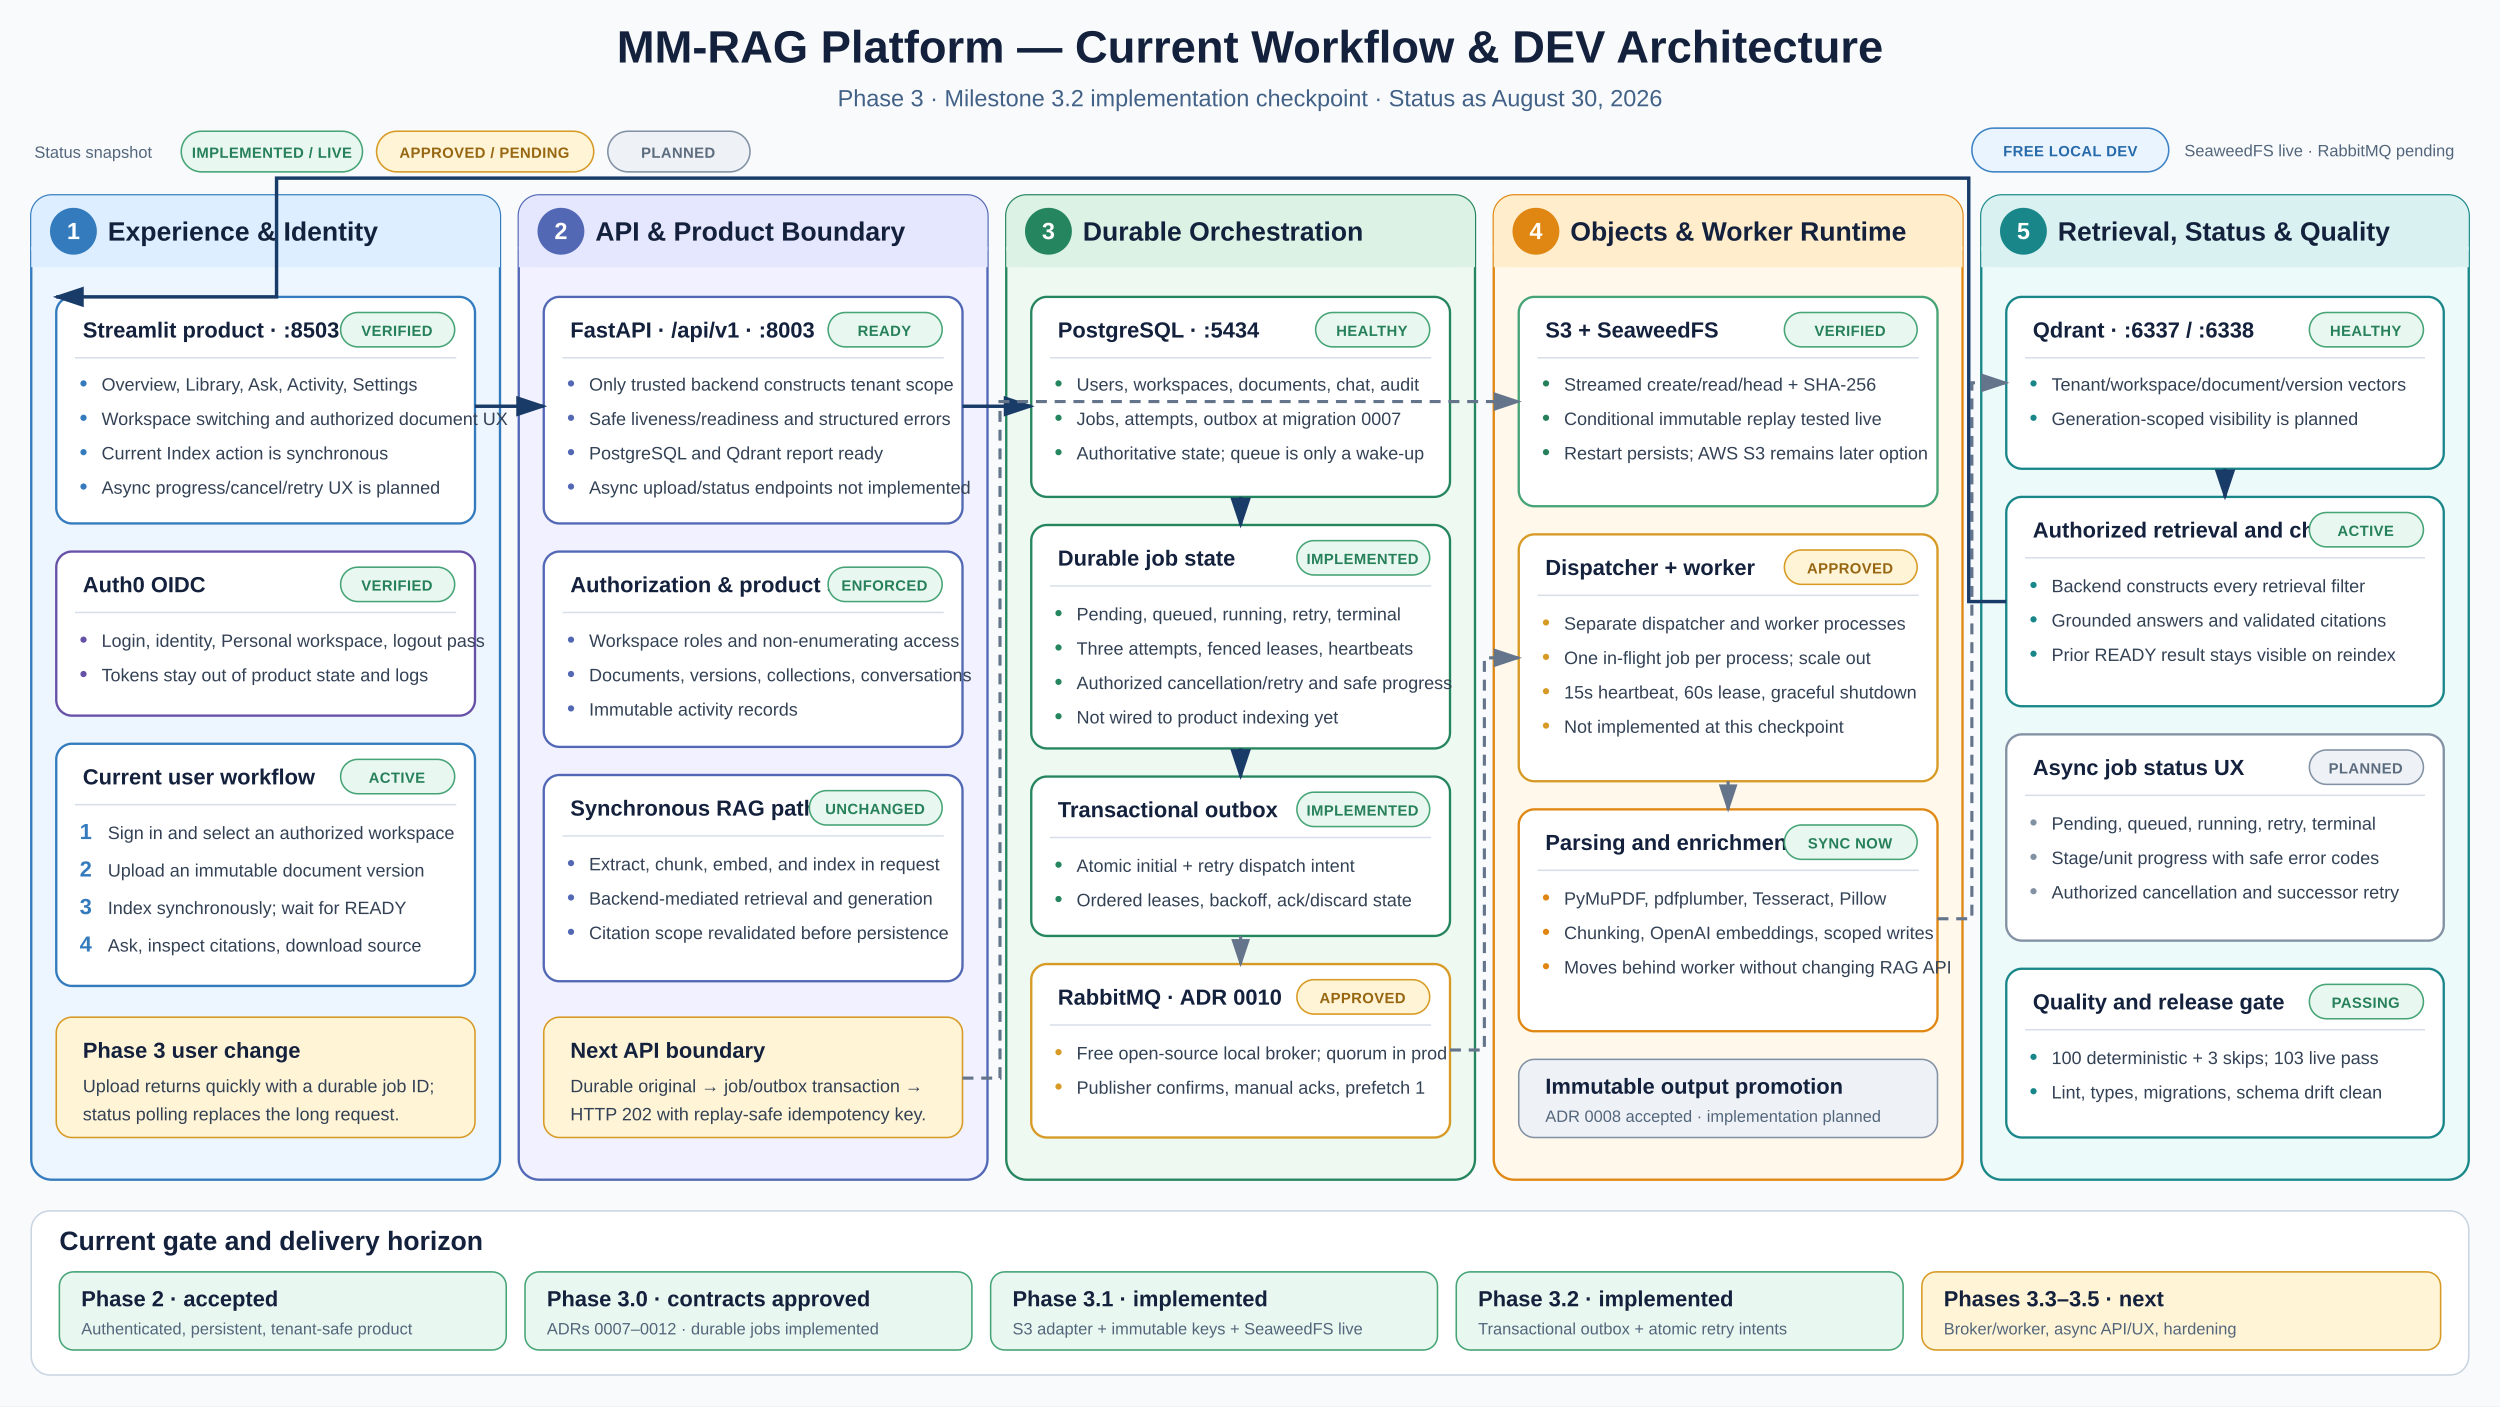
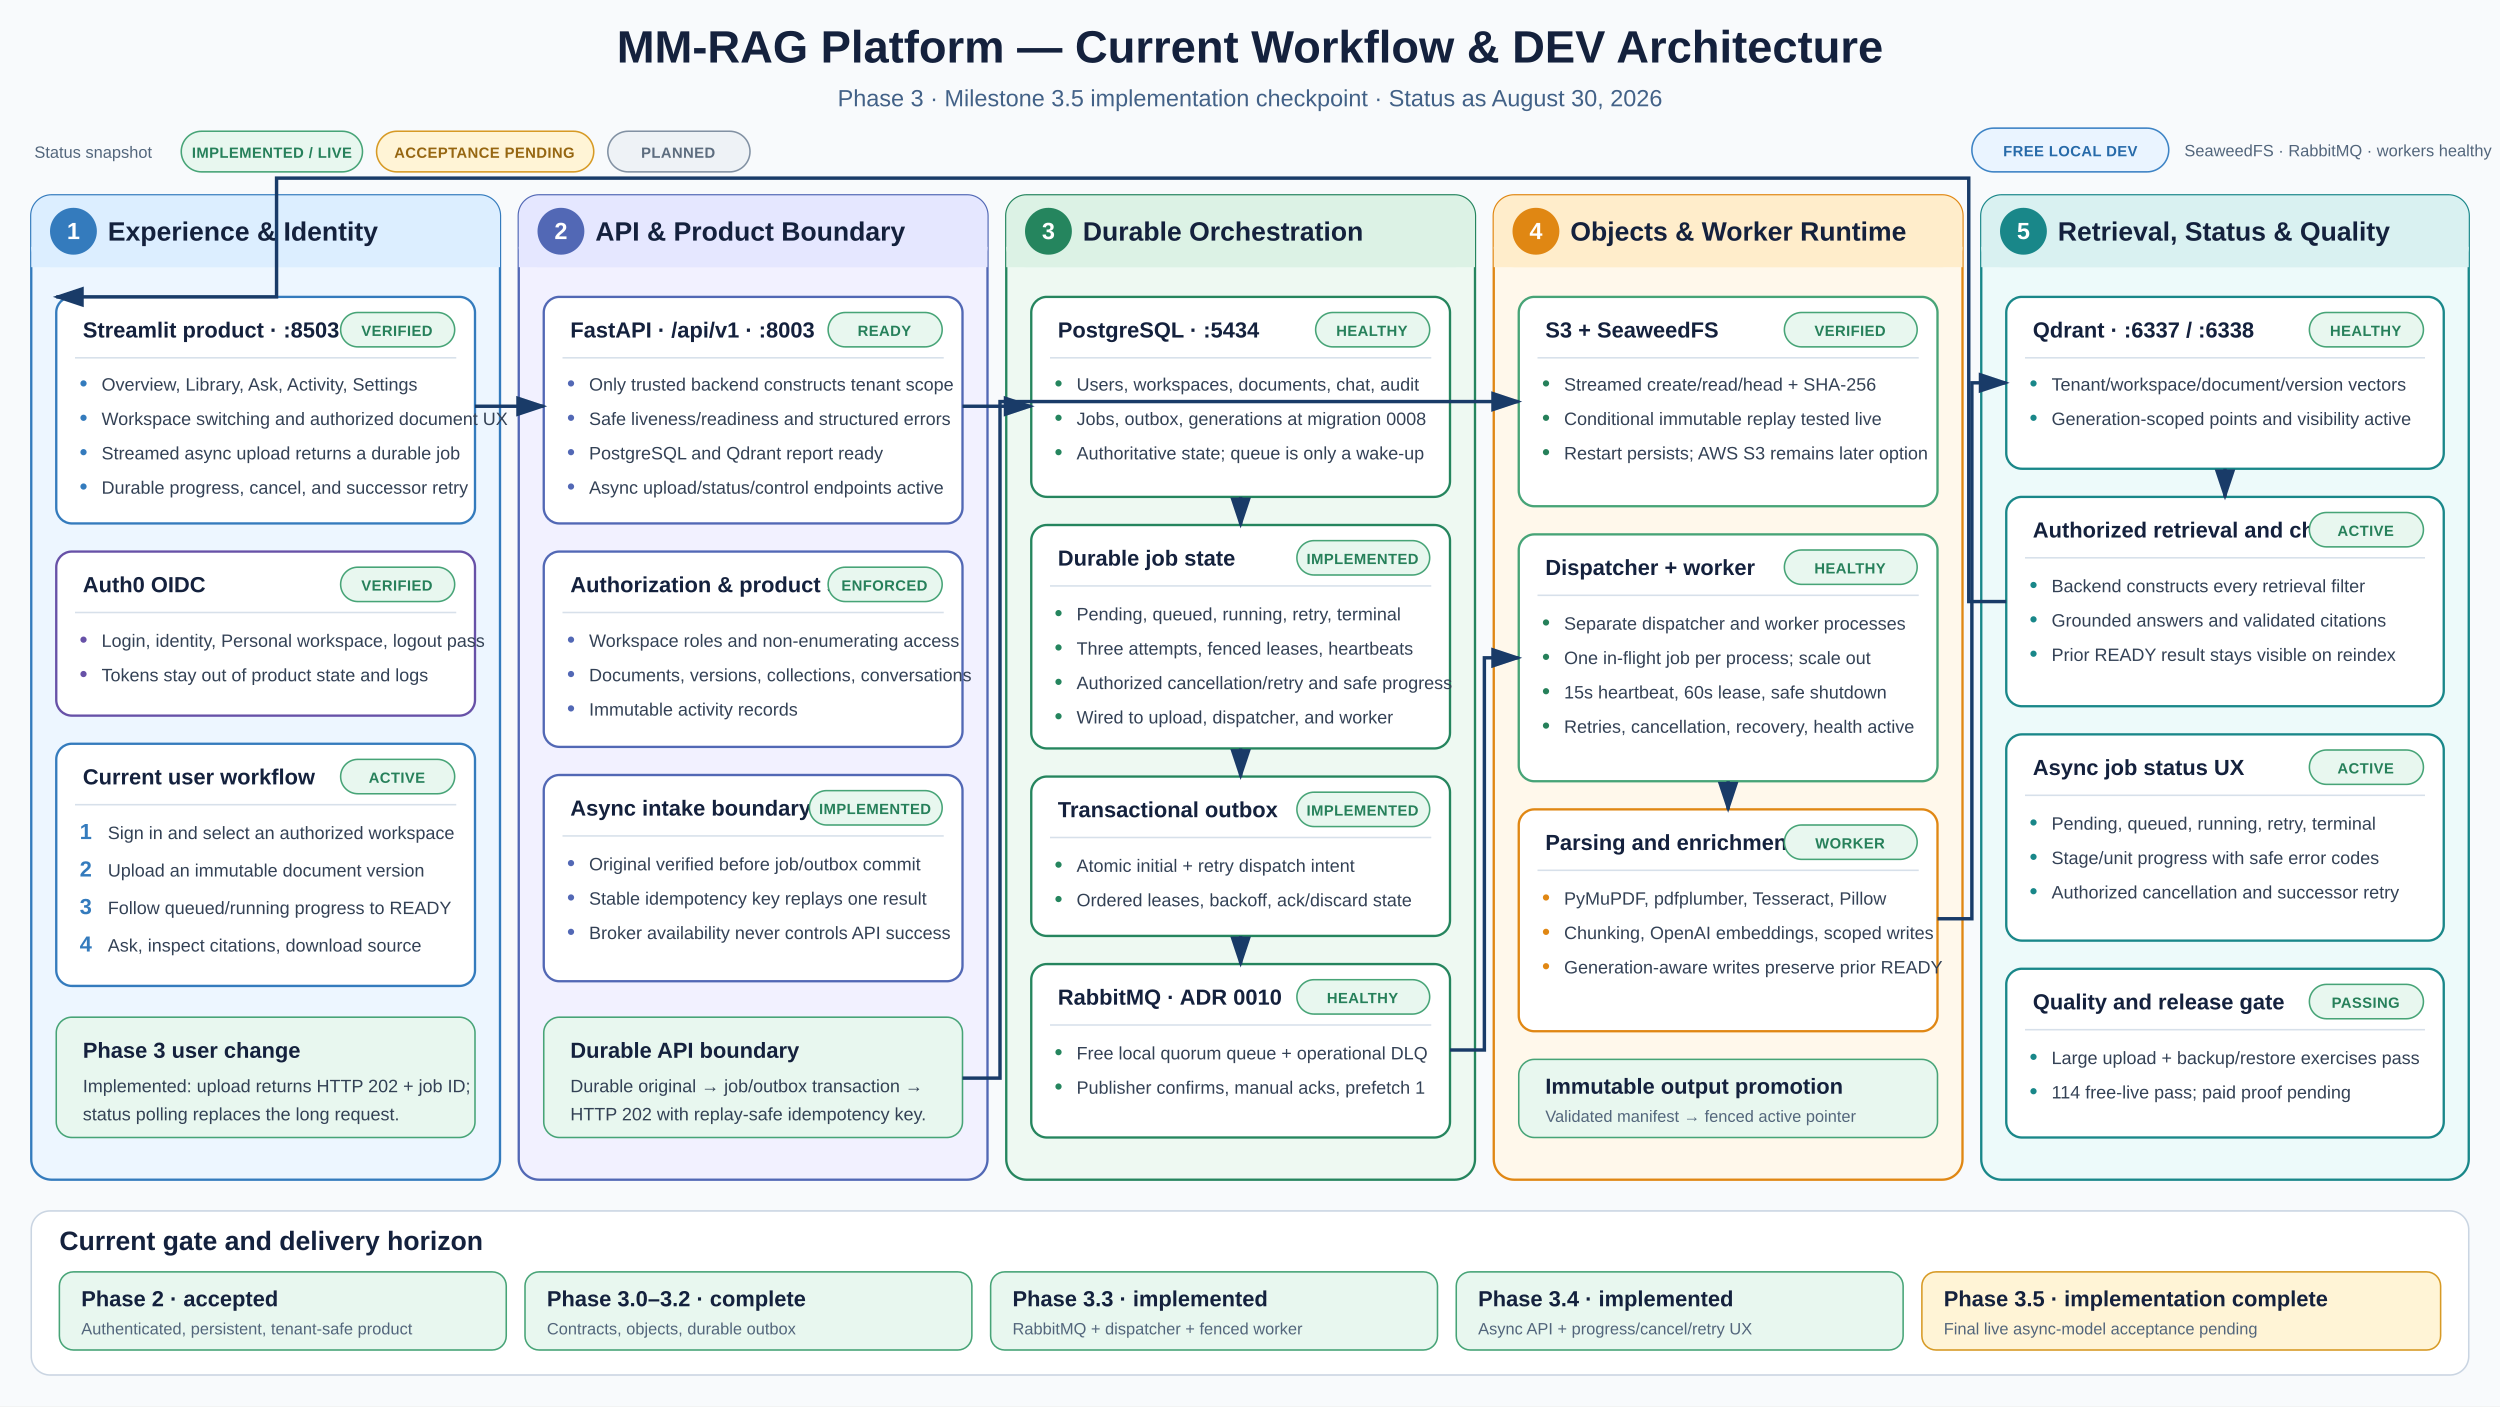
<svg xmlns="http://www.w3.org/2000/svg" width="1600" height="900" viewBox="0 0 1600 900" role="img" aria-labelledby="title desc">
  <defs>
    <marker id="arrow" markerWidth="10" markerHeight="10" refX="8" refY="3" orient="auto" markerUnits="strokeWidth">
      <path d="M0,0 L0,6 L9,3 z" fill="#193b68" />
    </marker>
    <marker id="arrow-plan" markerWidth="10" markerHeight="10" refX="8" refY="3" orient="auto" markerUnits="strokeWidth">
      <path d="M0,0 L0,6 L9,3 z" fill="#64748b" />
    </marker>
    <style>
      .title { font: 700 29px Arial, sans-serif; fill: #14213d; }
      .subtitle { font: 400 15px Arial, sans-serif; fill: #426187; }
      .lane-title { font: 700 17px Arial, sans-serif; fill: #14213d; }
      .card-title { font: 700 14px Arial, sans-serif; fill: #14213d; }
      .body { font: 400 11.5px Arial, sans-serif; fill: #334155; }
      .small { font: 400 10.5px Arial, sans-serif; fill: #52657b; }
      .tiny { font: 700 9.5px Arial, sans-serif; letter-spacing: .25px; }
      .step { font: 700 15px Arial, sans-serif; fill: white; }
      .card { fill: white; stroke-width: 1.5; rx: 10; }
      .divider { stroke: #d7e0ea; stroke-width: 1; }
      .flow { fill: none; stroke: #193b68; stroke-width: 2.2; marker-end: url(#arrow); }
      .planned-flow { fill: none; stroke: #64748b; stroke-width: 2; stroke-dasharray: 7 5; marker-end: url(#arrow-plan); }
      .dot { font: 700 14px Arial, sans-serif; }
    </style>
  </defs>
  <rect width="1600" height="900" fill="#f8fafc" />
  <text x="800" y="40" text-anchor="middle" class="title">MM-RAG Platform — Current Workflow &amp; DEV Architecture</text>
-   <text x="800" y="68" text-anchor="middle" class="subtitle">Phase 3 · Milestone 3.2 implementation checkpoint · Status as August 30, 2026</text>
+   <text x="800" y="68" text-anchor="middle" class="subtitle">Phase 3 · Milestone 3.5 implementation checkpoint · Status as August 30, 2026</text>
  <text x="22" y="101" class="small" font-weight="700">Status snapshot</text>
  <rect x="116" y="84" width="116" height="26" rx="13" fill="#e8f7ef" stroke="#47a477" />
  <text x="174" y="101" text-anchor="middle" class="tiny" fill="#26805a">IMPLEMENTED / LIVE</text>
  <rect x="241" y="84" width="139" height="26" rx="13" fill="#fff4d6" stroke="#d79a25" />
-   <text x="310" y="101" text-anchor="middle" class="tiny" fill="#966611">APPROVED / PENDING</text>
+   <text x="310" y="101" text-anchor="middle" class="tiny" fill="#966611">ACCEPTANCE PENDING</text>
  <rect x="389" y="84" width="91" height="26" rx="13" fill="#eef2f6" stroke="#8291a3" />
  <text x="434" y="101" text-anchor="middle" class="tiny" fill="#5c6c7e">PLANNED</text>
  <rect x="1262" y="82" width="126" height="28" rx="14" fill="#eaf4ff" stroke="#3d83c5" />
  <text x="1325" y="100" text-anchor="middle" class="tiny" fill="#276aa9">FREE LOCAL DEV</text>
-   <text x="1398" y="100" class="small">SeaweedFS live · RabbitMQ pending</text>
+   <text x="1398" y="100" class="small">SeaweedFS · RabbitMQ · workers healthy</text>
  <rect x="20" y="125" width="300" height="630" rx="13" fill="#edf6ff" stroke="#347bbd" stroke-width="1.5" />
  <rect x="20" y="125" width="300" height="46" rx="13" fill="#dceeff" />
  <rect x="20" y="158" width="300" height="13" fill="#dceeff" />
  <circle cx="47" cy="148" r="15" fill="#347bbd" />
  <text x="47" y="153" text-anchor="middle" class="step">1</text>
  <text x="69" y="154" class="lane-title">Experience &amp; Identity</text>
  <rect x="36" y="190" width="268" height="145" class="card" stroke="#347bbd" />
  <text x="53" y="216" class="card-title">Streamlit product · :8503</text>
  <rect x="218" y="200" width="73" height="22" rx="11" fill="#e8f7ef" stroke="#47a477" />
  <text x="254" y="215" text-anchor="middle" class="tiny" fill="#26805a">VERIFIED</text>
  <line x1="48" y1="229" x2="292" y2="229" class="divider" />
  <text x="51" y="250" class="dot" fill="#347bbd">•</text>
  <text x="65" y="250" class="body">Overview, Library, Ask, Activity, Settings</text>
  <text x="51" y="272" class="dot" fill="#347bbd">•</text>
  <text x="65" y="272" class="body">Workspace switching and authorized document UX</text>
  <text x="51" y="294" class="dot" fill="#347bbd">•</text>
-   <text x="65" y="294" class="body">Current Index action is synchronous</text>
+   <text x="65" y="294" class="body">Streamed async upload returns a durable job</text>
  <text x="51" y="316" class="dot" fill="#347bbd">•</text>
-   <text x="65" y="316" class="body">Async progress/cancel/retry UX is planned</text>
+   <text x="65" y="316" class="body">Durable progress, cancel, and successor retry</text>
  <rect x="36" y="353" width="268" height="105" class="card" stroke="#6751a7" />
  <text x="53" y="379" class="card-title">Auth0 OIDC</text>
  <rect x="218" y="363" width="73" height="22" rx="11" fill="#e8f7ef" stroke="#47a477" />
  <text x="254" y="378" text-anchor="middle" class="tiny" fill="#26805a">VERIFIED</text>
  <line x1="48" y1="392" x2="292" y2="392" class="divider" />
  <text x="51" y="414" class="dot" fill="#6751a7">•</text>
  <text x="65" y="414" class="body">Login, identity, Personal workspace, logout pass</text>
  <text x="51" y="436" class="dot" fill="#6751a7">•</text>
  <text x="65" y="436" class="body">Tokens stay out of product state and logs</text>
  <rect x="36" y="476" width="268" height="155" class="card" stroke="#347bbd" />
  <text x="53" y="502" class="card-title">Current user workflow</text>
  <rect x="218" y="486" width="73" height="22" rx="11" fill="#e8f7ef" stroke="#47a477" />
  <text x="254" y="501" text-anchor="middle" class="tiny" fill="#26805a">ACTIVE</text>
  <line x1="48" y1="515" x2="292" y2="515" class="divider" />
  <text x="51" y="537" class="dot" fill="#347bbd">1</text>
  <text x="69" y="537" class="body">Sign in and select an authorized workspace</text>
  <text x="51" y="561" class="dot" fill="#347bbd">2</text>
  <text x="69" y="561" class="body">Upload an immutable document version</text>
  <text x="51" y="585" class="dot" fill="#347bbd">3</text>
-   <text x="69" y="585" class="body">Index synchronously; wait for READY</text>
+   <text x="69" y="585" class="body">Follow queued/running progress to READY</text>
  <text x="51" y="609" class="dot" fill="#347bbd">4</text>
  <text x="69" y="609" class="body">Ask, inspect citations, download source</text>
-   <rect x="36" y="651" width="268" height="77" rx="10" fill="#fff4d6" stroke="#d79a25" />
+   <rect x="36" y="651" width="268" height="77" rx="10" fill="#e8f7ef" stroke="#47a477" />
  <text x="53" y="677" class="card-title">Phase 3 user change</text>
-   <text x="53" y="699" class="body">Upload returns quickly with a durable job ID;</text>
+   <text x="53" y="699" class="body">Implemented: upload returns HTTP 202 + job ID;</text>
  <text x="53" y="717" class="body">status polling replaces the long request.</text>
  <rect x="332" y="125" width="300" height="630" rx="13" fill="#f2f1ff" stroke="#5268b5" stroke-width="1.5" />
  <rect x="332" y="125" width="300" height="46" rx="13" fill="#e5e7ff" />
  <rect x="332" y="158" width="300" height="13" fill="#e5e7ff" />
  <circle cx="359" cy="148" r="15" fill="#5268b5" />
  <text x="359" y="153" text-anchor="middle" class="step">2</text>
  <text x="381" y="154" class="lane-title">API &amp; Product Boundary</text>
  <rect x="348" y="190" width="268" height="145" class="card" stroke="#5268b5" />
  <text x="365" y="216" class="card-title">FastAPI · /api/v1 · :8003</text>
  <rect x="530" y="200" width="73" height="22" rx="11" fill="#e8f7ef" stroke="#47a477" />
  <text x="566" y="215" text-anchor="middle" class="tiny" fill="#26805a">READY</text>
  <line x1="360" y1="229" x2="604" y2="229" class="divider" />
  <text x="363" y="250" class="dot" fill="#5268b5">•</text>
  <text x="377" y="250" class="body">Only trusted backend constructs tenant scope</text>
  <text x="363" y="272" class="dot" fill="#5268b5">•</text>
  <text x="377" y="272" class="body">Safe liveness/readiness and structured errors</text>
  <text x="363" y="294" class="dot" fill="#5268b5">•</text>
  <text x="377" y="294" class="body">PostgreSQL and Qdrant report ready</text>
  <text x="363" y="316" class="dot" fill="#5268b5">•</text>
-   <text x="377" y="316" class="body">Async upload/status endpoints not implemented</text>
+   <text x="377" y="316" class="body">Async upload/status/control endpoints active</text>
  <rect x="348" y="353" width="268" height="125" class="card" stroke="#5268b5" />
  <text x="365" y="379" class="card-title">Authorization &amp; product services</text>
  <rect x="530" y="363" width="73" height="22" rx="11" fill="#e8f7ef" stroke="#47a477" />
  <text x="566" y="378" text-anchor="middle" class="tiny" fill="#26805a">ENFORCED</text>
  <line x1="360" y1="392" x2="604" y2="392" class="divider" />
  <text x="363" y="414" class="dot" fill="#5268b5">•</text>
  <text x="377" y="414" class="body">Workspace roles and non-enumerating access</text>
  <text x="363" y="436" class="dot" fill="#5268b5">•</text>
  <text x="377" y="436" class="body">Documents, versions, collections, conversations</text>
  <text x="363" y="458" class="dot" fill="#5268b5">•</text>
  <text x="377" y="458" class="body">Immutable activity records</text>
  <rect x="348" y="496" width="268" height="132" class="card" stroke="#5268b5" />
-   <text x="365" y="522" class="card-title">Synchronous RAG path</text>
+   <text x="365" y="522" class="card-title">Async intake boundary</text>
  <rect x="518" y="506" width="85" height="22" rx="11" fill="#e8f7ef" stroke="#47a477" />
-   <text x="560" y="521" text-anchor="middle" class="tiny" fill="#26805a">UNCHANGED</text>
+   <text x="560" y="521" text-anchor="middle" class="tiny" fill="#26805a">IMPLEMENTED</text>
  <line x1="360" y1="535" x2="604" y2="535" class="divider" />
  <text x="363" y="557" class="dot" fill="#5268b5">•</text>
-   <text x="377" y="557" class="body">Extract, chunk, embed, and index in request</text>
+   <text x="377" y="557" class="body">Original verified before job/outbox commit</text>
  <text x="363" y="579" class="dot" fill="#5268b5">•</text>
-   <text x="377" y="579" class="body">Backend-mediated retrieval and generation</text>
+   <text x="377" y="579" class="body">Stable idempotency key replays one result</text>
  <text x="363" y="601" class="dot" fill="#5268b5">•</text>
-   <text x="377" y="601" class="body">Citation scope revalidated before persistence</text>
-   <rect x="348" y="651" width="268" height="77" rx="10" fill="#fff4d6" stroke="#d79a25" />
-   <text x="365" y="677" class="card-title">Next API boundary</text>
+   <text x="377" y="601" class="body">Broker availability never controls API success</text>
+   <rect x="348" y="651" width="268" height="77" rx="10" fill="#e8f7ef" stroke="#47a477" />
+   <text x="365" y="677" class="card-title">Durable API boundary</text>
  <text x="365" y="699" class="body">Durable original → job/outbox transaction →</text>
  <text x="365" y="717" class="body">HTTP 202 with replay-safe idempotency key.</text>
  <rect x="644" y="125" width="300" height="630" rx="13" fill="#eef9f2" stroke="#25855e" stroke-width="1.5" />
  <rect x="644" y="125" width="300" height="46" rx="13" fill="#dcf2e5" />
  <rect x="644" y="158" width="300" height="13" fill="#dcf2e5" />
  <circle cx="671" cy="148" r="15" fill="#25855e" />
  <text x="671" y="153" text-anchor="middle" class="step">3</text>
  <text x="693" y="154" class="lane-title">Durable Orchestration</text>
  <rect x="660" y="190" width="268" height="128" class="card" stroke="#25855e" />
  <text x="677" y="216" class="card-title">PostgreSQL · :5434</text>
  <rect x="842" y="200" width="73" height="22" rx="11" fill="#e8f7ef" stroke="#47a477" />
  <text x="878" y="215" text-anchor="middle" class="tiny" fill="#26805a">HEALTHY</text>
  <line x1="672" y1="229" x2="916" y2="229" class="divider" />
  <text x="675" y="250" class="dot" fill="#25855e">•</text>
  <text x="689" y="250" class="body">Users, workspaces, documents, chat, audit</text>
  <text x="675" y="272" class="dot" fill="#25855e">•</text>
-   <text x="689" y="272" class="body">Jobs, attempts, outbox at migration 0007</text>
+   <text x="689" y="272" class="body">Jobs, outbox, generations at migration 0008</text>
  <text x="675" y="294" class="dot" fill="#25855e">•</text>
  <text x="689" y="294" class="body">Authoritative state; queue is only a wake-up</text>
  <rect x="660" y="336" width="268" height="143" class="card" stroke="#25855e" />
  <text x="677" y="362" class="card-title">Durable job state</text>
  <rect x="830" y="346" width="85" height="22" rx="11" fill="#e8f7ef" stroke="#47a477" />
  <text x="872" y="361" text-anchor="middle" class="tiny" fill="#26805a">IMPLEMENTED</text>
  <line x1="672" y1="375" x2="916" y2="375" class="divider" />
  <text x="675" y="397" class="dot" fill="#25855e">•</text>
  <text x="689" y="397" class="body">Pending, queued, running, retry, terminal</text>
  <text x="675" y="419" class="dot" fill="#25855e">•</text>
  <text x="689" y="419" class="body">Three attempts, fenced leases, heartbeats</text>
  <text x="675" y="441" class="dot" fill="#25855e">•</text>
  <text x="689" y="441" class="body">Authorized cancellation/retry and safe progress</text>
  <text x="675" y="463" class="dot" fill="#25855e">•</text>
-   <text x="689" y="463" class="body">Not wired to product indexing yet</text>
+   <text x="689" y="463" class="body">Wired to upload, dispatcher, and worker</text>
  <rect x="660" y="497" width="268" height="102" class="card" stroke="#25855e" />
  <text x="677" y="523" class="card-title">Transactional outbox</text>
  <rect x="830" y="507" width="85" height="22" rx="11" fill="#e8f7ef" stroke="#47a477" />
  <text x="872" y="522" text-anchor="middle" class="tiny" fill="#26805a">IMPLEMENTED</text>
  <line x1="672" y1="536" x2="916" y2="536" class="divider" />
  <text x="675" y="558" class="dot" fill="#25855e">•</text>
  <text x="689" y="558" class="body">Atomic initial + retry dispatch intent</text>
  <text x="675" y="580" class="dot" fill="#25855e">•</text>
  <text x="689" y="580" class="body">Ordered leases, backoff, ack/discard state</text>
-   <rect x="660" y="617" width="268" height="111" class="card" stroke="#d79a25" />
+   <rect x="660" y="617" width="268" height="111" class="card" stroke="#25855e" />
  <text x="677" y="643" class="card-title">RabbitMQ · ADR 0010</text>
-   <rect x="830" y="627" width="85" height="22" rx="11" fill="#fff4d6" stroke="#d79a25" />
-   <text x="872" y="642" text-anchor="middle" class="tiny" fill="#966611">APPROVED</text>
+   <rect x="830" y="627" width="85" height="22" rx="11" fill="#e8f7ef" stroke="#47a477" />
+   <text x="872" y="642" text-anchor="middle" class="tiny" fill="#26805a">HEALTHY</text>
  <line x1="672" y1="656" x2="916" y2="656" class="divider" />
-   <text x="675" y="678" class="dot" fill="#d79a25">•</text>
-   <text x="689" y="678" class="body">Free open-source local broker; quorum in prod</text>
-   <text x="675" y="700" class="dot" fill="#d79a25">•</text>
+   <text x="675" y="678" class="dot" fill="#25855e">•</text>
+   <text x="689" y="678" class="body">Free local quorum queue + operational DLQ</text>
+   <text x="675" y="700" class="dot" fill="#25855e">•</text>
  <text x="689" y="700" class="body">Publisher confirms, manual acks, prefetch 1</text>
  <rect x="956" y="125" width="300" height="630" rx="13" fill="#fff8eb" stroke="#e08713" stroke-width="1.5" />
  <rect x="956" y="125" width="300" height="46" rx="13" fill="#ffedcb" />
  <rect x="956" y="158" width="300" height="13" fill="#ffedcb" />
  <circle cx="983" cy="148" r="15" fill="#e08713" />
  <text x="983" y="153" text-anchor="middle" class="step">4</text>
  <text x="1005" y="154" class="lane-title">Objects &amp; Worker Runtime</text>
  <rect x="972" y="190" width="268" height="134" class="card" stroke="#47a477" />
  <text x="989" y="216" class="card-title">S3 + SeaweedFS</text>
  <rect x="1142" y="200" width="85" height="22" rx="11" fill="#e8f7ef" stroke="#47a477" />
  <text x="1184" y="215" text-anchor="middle" class="tiny" fill="#26805a">VERIFIED</text>
  <line x1="984" y1="229" x2="1228" y2="229" class="divider" />
  <text x="987" y="250" class="dot" fill="#26805a">•</text>
  <text x="1001" y="250" class="body">Streamed create/read/head + SHA-256</text>
  <text x="987" y="272" class="dot" fill="#26805a">•</text>
  <text x="1001" y="272" class="body">Conditional immutable replay tested live</text>
  <text x="987" y="294" class="dot" fill="#26805a">•</text>
  <text x="1001" y="294" class="body">Restart persists; AWS S3 remains later option</text>
-   <rect x="972" y="342" width="268" height="158" class="card" stroke="#d79a25" />
+   <rect x="972" y="342" width="268" height="158" class="card" stroke="#47a477" />
  <text x="989" y="368" class="card-title">Dispatcher + worker</text>
-   <rect x="1142" y="352" width="85" height="22" rx="11" fill="#fff4d6" stroke="#d79a25" />
-   <text x="1184" y="367" text-anchor="middle" class="tiny" fill="#966611">APPROVED</text>
+   <rect x="1142" y="352" width="85" height="22" rx="11" fill="#e8f7ef" stroke="#47a477" />
+   <text x="1184" y="367" text-anchor="middle" class="tiny" fill="#26805a">HEALTHY</text>
  <line x1="984" y1="381" x2="1228" y2="381" class="divider" />
-   <text x="987" y="403" class="dot" fill="#d79a25">•</text>
+   <text x="987" y="403" class="dot" fill="#26805a">•</text>
  <text x="1001" y="403" class="body">Separate dispatcher and worker processes</text>
-   <text x="987" y="425" class="dot" fill="#d79a25">•</text>
+   <text x="987" y="425" class="dot" fill="#26805a">•</text>
  <text x="1001" y="425" class="body">One in-flight job per process; scale out</text>
-   <text x="987" y="447" class="dot" fill="#d79a25">•</text>
-   <text x="1001" y="447" class="body">15s heartbeat, 60s lease, graceful shutdown</text>
-   <text x="987" y="469" class="dot" fill="#d79a25">•</text>
-   <text x="1001" y="469" class="body">Not implemented at this checkpoint</text>
+   <text x="987" y="447" class="dot" fill="#26805a">•</text>
+   <text x="1001" y="447" class="body">15s heartbeat, 60s lease, safe shutdown</text>
+   <text x="987" y="469" class="dot" fill="#26805a">•</text>
+   <text x="1001" y="469" class="body">Retries, cancellation, recovery, health active</text>
  <rect x="972" y="518" width="268" height="142" class="card" stroke="#e08713" />
  <text x="989" y="544" class="card-title">Parsing and enrichment pipeline</text>
  <rect x="1142" y="528" width="85" height="22" rx="11" fill="#e8f7ef" stroke="#47a477" />
-   <text x="1184" y="543" text-anchor="middle" class="tiny" fill="#26805a">SYNC NOW</text>
+   <text x="1184" y="543" text-anchor="middle" class="tiny" fill="#26805a">WORKER</text>
  <line x1="984" y1="557" x2="1228" y2="557" class="divider" />
  <text x="987" y="579" class="dot" fill="#e08713">•</text>
  <text x="1001" y="579" class="body">PyMuPDF, pdfplumber, Tesseract, Pillow</text>
  <text x="987" y="601" class="dot" fill="#e08713">•</text>
  <text x="1001" y="601" class="body">Chunking, OpenAI embeddings, scoped writes</text>
  <text x="987" y="623" class="dot" fill="#e08713">•</text>
-   <text x="1001" y="623" class="body">Moves behind worker without changing RAG API</text>
-   <rect x="972" y="678" width="268" height="50" rx="10" fill="#eef2f6" stroke="#8291a3" />
+   <text x="1001" y="623" class="body">Generation-aware writes preserve prior READY</text>
+   <rect x="972" y="678" width="268" height="50" rx="10" fill="#e8f7ef" stroke="#47a477" />
  <text x="989" y="700" class="card-title">Immutable output promotion</text>
-   <text x="989" y="718" class="small">ADR 0008 accepted · implementation planned</text>
+   <text x="989" y="718" class="small">Validated manifest → fenced active pointer</text>
  <rect x="1268" y="125" width="312" height="630" rx="13" fill="#edfafa" stroke="#198789" stroke-width="1.5" />
  <rect x="1268" y="125" width="312" height="46" rx="13" fill="#d9f1f1" />
  <rect x="1268" y="158" width="312" height="13" fill="#d9f1f1" />
  <circle cx="1295" cy="148" r="15" fill="#198789" />
  <text x="1295" y="153" text-anchor="middle" class="step">5</text>
  <text x="1317" y="154" class="lane-title">Retrieval, Status &amp; Quality</text>
  <rect x="1284" y="190" width="280" height="110" class="card" stroke="#198789" />
  <text x="1301" y="216" class="card-title">Qdrant · :6337 / :6338</text>
  <rect x="1478" y="200" width="73" height="22" rx="11" fill="#e8f7ef" stroke="#47a477" />
  <text x="1514" y="215" text-anchor="middle" class="tiny" fill="#26805a">HEALTHY</text>
  <line x1="1296" y1="229" x2="1552" y2="229" class="divider" />
  <text x="1299" y="250" class="dot" fill="#198789">•</text>
  <text x="1313" y="250" class="body">Tenant/workspace/document/version vectors</text>
  <text x="1299" y="272" class="dot" fill="#198789">•</text>
-   <text x="1313" y="272" class="body">Generation-scoped visibility is planned</text>
+   <text x="1313" y="272" class="body">Generation-scoped points and visibility active</text>
  <rect x="1284" y="318" width="280" height="134" class="card" stroke="#198789" />
  <text x="1301" y="344" class="card-title">Authorized retrieval and chat</text>
  <rect x="1478" y="328" width="73" height="22" rx="11" fill="#e8f7ef" stroke="#47a477" />
  <text x="1514" y="343" text-anchor="middle" class="tiny" fill="#26805a">ACTIVE</text>
  <line x1="1296" y1="357" x2="1552" y2="357" class="divider" />
  <text x="1299" y="379" class="dot" fill="#198789">•</text>
  <text x="1313" y="379" class="body">Backend constructs every retrieval filter</text>
  <text x="1299" y="401" class="dot" fill="#198789">•</text>
  <text x="1313" y="401" class="body">Grounded answers and validated citations</text>
  <text x="1299" y="423" class="dot" fill="#198789">•</text>
  <text x="1313" y="423" class="body">Prior READY result stays visible on reindex</text>
-   <rect x="1284" y="470" width="280" height="132" class="card" stroke="#8291a3" />
+   <rect x="1284" y="470" width="280" height="132" class="card" stroke="#198789" />
  <text x="1301" y="496" class="card-title">Async job status UX</text>
-   <rect x="1478" y="480" width="73" height="22" rx="11" fill="#eef2f6" stroke="#8291a3" />
-   <text x="1514" y="495" text-anchor="middle" class="tiny" fill="#5c6c7e">PLANNED</text>
+   <rect x="1478" y="480" width="73" height="22" rx="11" fill="#e8f7ef" stroke="#47a477" />
+   <text x="1514" y="495" text-anchor="middle" class="tiny" fill="#26805a">ACTIVE</text>
  <line x1="1296" y1="509" x2="1552" y2="509" class="divider" />
-   <text x="1299" y="531" class="dot" fill="#8291a3">•</text>
+   <text x="1299" y="531" class="dot" fill="#198789">•</text>
  <text x="1313" y="531" class="body">Pending, queued, running, retry, terminal</text>
-   <text x="1299" y="553" class="dot" fill="#8291a3">•</text>
+   <text x="1299" y="553" class="dot" fill="#198789">•</text>
  <text x="1313" y="553" class="body">Stage/unit progress with safe error codes</text>
-   <text x="1299" y="575" class="dot" fill="#8291a3">•</text>
+   <text x="1299" y="575" class="dot" fill="#198789">•</text>
  <text x="1313" y="575" class="body">Authorized cancellation and successor retry</text>
  <rect x="1284" y="620" width="280" height="108" class="card" stroke="#198789" />
  <text x="1301" y="646" class="card-title">Quality and release gate</text>
  <rect x="1478" y="630" width="73" height="22" rx="11" fill="#e8f7ef" stroke="#47a477" />
  <text x="1514" y="645" text-anchor="middle" class="tiny" fill="#26805a">PASSING</text>
  <line x1="1296" y1="659" x2="1552" y2="659" class="divider" />
  <text x="1299" y="681" class="dot" fill="#198789">•</text>
-   <text x="1313" y="681" class="body">100 deterministic + 3 skips; 103 live pass</text>
+   <text x="1313" y="681" class="body">Large upload + backup/restore exercises pass</text>
  <text x="1299" y="703" class="dot" fill="#198789">•</text>
-   <text x="1313" y="703" class="body">Lint, types, migrations, schema drift clean</text>
+   <text x="1313" y="703" class="body">114 free-live pass; paid proof pending</text>
  <path d="M304 260 H348" class="flow" />
  <path d="M616 260 H660" class="flow" />
  <path d="M794 318 V336" class="flow" />
  <path d="M794 479 V497" class="flow" />
-   <path d="M794 599 V617" class="planned-flow" />
-   <path d="M928 672 H950 V421 H972" class="planned-flow" />
-   <path d="M1106 500 V518" class="planned-flow" />
-   <path d="M1240 588 H1262 V245 H1284" class="planned-flow" />
+   <path d="M794 599 V617" class="flow" />
+   <path d="M928 672 H950 V421 H972" class="flow" />
+   <path d="M1106 500 V518" class="flow" />
+   <path d="M1240 588 H1262 V245 H1284" class="flow" />
  <path d="M1424 300 V318" class="flow" />
  <path d="M1284 385 H1260 V114 H177 V190 H36" class="flow" />
-   <path d="M616 690 H640 V257 H972" class="planned-flow" />
+   <path d="M616 690 H640 V257 H972" class="flow" />
  <rect x="20" y="775" width="1560" height="105" rx="12" fill="white" stroke="#cad5e2" />
  <text x="38" y="800" class="lane-title">Current gate and delivery horizon</text>
  <rect x="38" y="814" width="286" height="50" rx="9" fill="#e8f7ef" stroke="#47a477" />
  <text x="52" y="836" class="card-title" fill="#26805a">Phase 2 · accepted</text>
  <text x="52" y="854" class="small">Authenticated, persistent, tenant-safe product</text>
  <rect x="336" y="814" width="286" height="50" rx="9" fill="#e8f7ef" stroke="#47a477" />
-   <text x="350" y="836" class="card-title" fill="#26805a">Phase 3.0 · contracts approved</text>
-   <text x="350" y="854" class="small">ADRs 0007–0012 · durable jobs implemented</text>
+   <text x="350" y="836" class="card-title" fill="#26805a">Phase 3.0–3.2 · complete</text>
+   <text x="350" y="854" class="small">Contracts, objects, durable outbox</text>
  <rect x="634" y="814" width="286" height="50" rx="9" fill="#e8f7ef" stroke="#47a477" />
-   <text x="648" y="836" class="card-title" fill="#26805a">Phase 3.1 · implemented</text>
-   <text x="648" y="854" class="small">S3 adapter + immutable keys + SeaweedFS live</text>
+   <text x="648" y="836" class="card-title" fill="#26805a">Phase 3.3 · implemented</text>
+   <text x="648" y="854" class="small">RabbitMQ + dispatcher + fenced worker</text>
  <rect x="932" y="814" width="286" height="50" rx="9" fill="#e8f7ef" stroke="#47a477" />
-   <text x="946" y="836" class="card-title" fill="#26805a">Phase 3.2 · implemented</text>
-   <text x="946" y="854" class="small">Transactional outbox + atomic retry intents</text>
+   <text x="946" y="836" class="card-title" fill="#26805a">Phase 3.4 · implemented</text>
+   <text x="946" y="854" class="small">Async API + progress/cancel/retry UX</text>
  <rect x="1230" y="814" width="332" height="50" rx="9" fill="#fff4d6" stroke="#d79a25" />
-   <text x="1244" y="836" class="card-title" fill="#966611">Phases 3.3–3.5 · next</text>
-   <text x="1244" y="854" class="small">Broker/worker, async API/UX, hardening</text>
+   <text x="1244" y="836" class="card-title" fill="#966611">Phase 3.5 · implementation complete</text>
+   <text x="1244" y="854" class="small">Final live async-model acceptance pending</text>
</svg>
